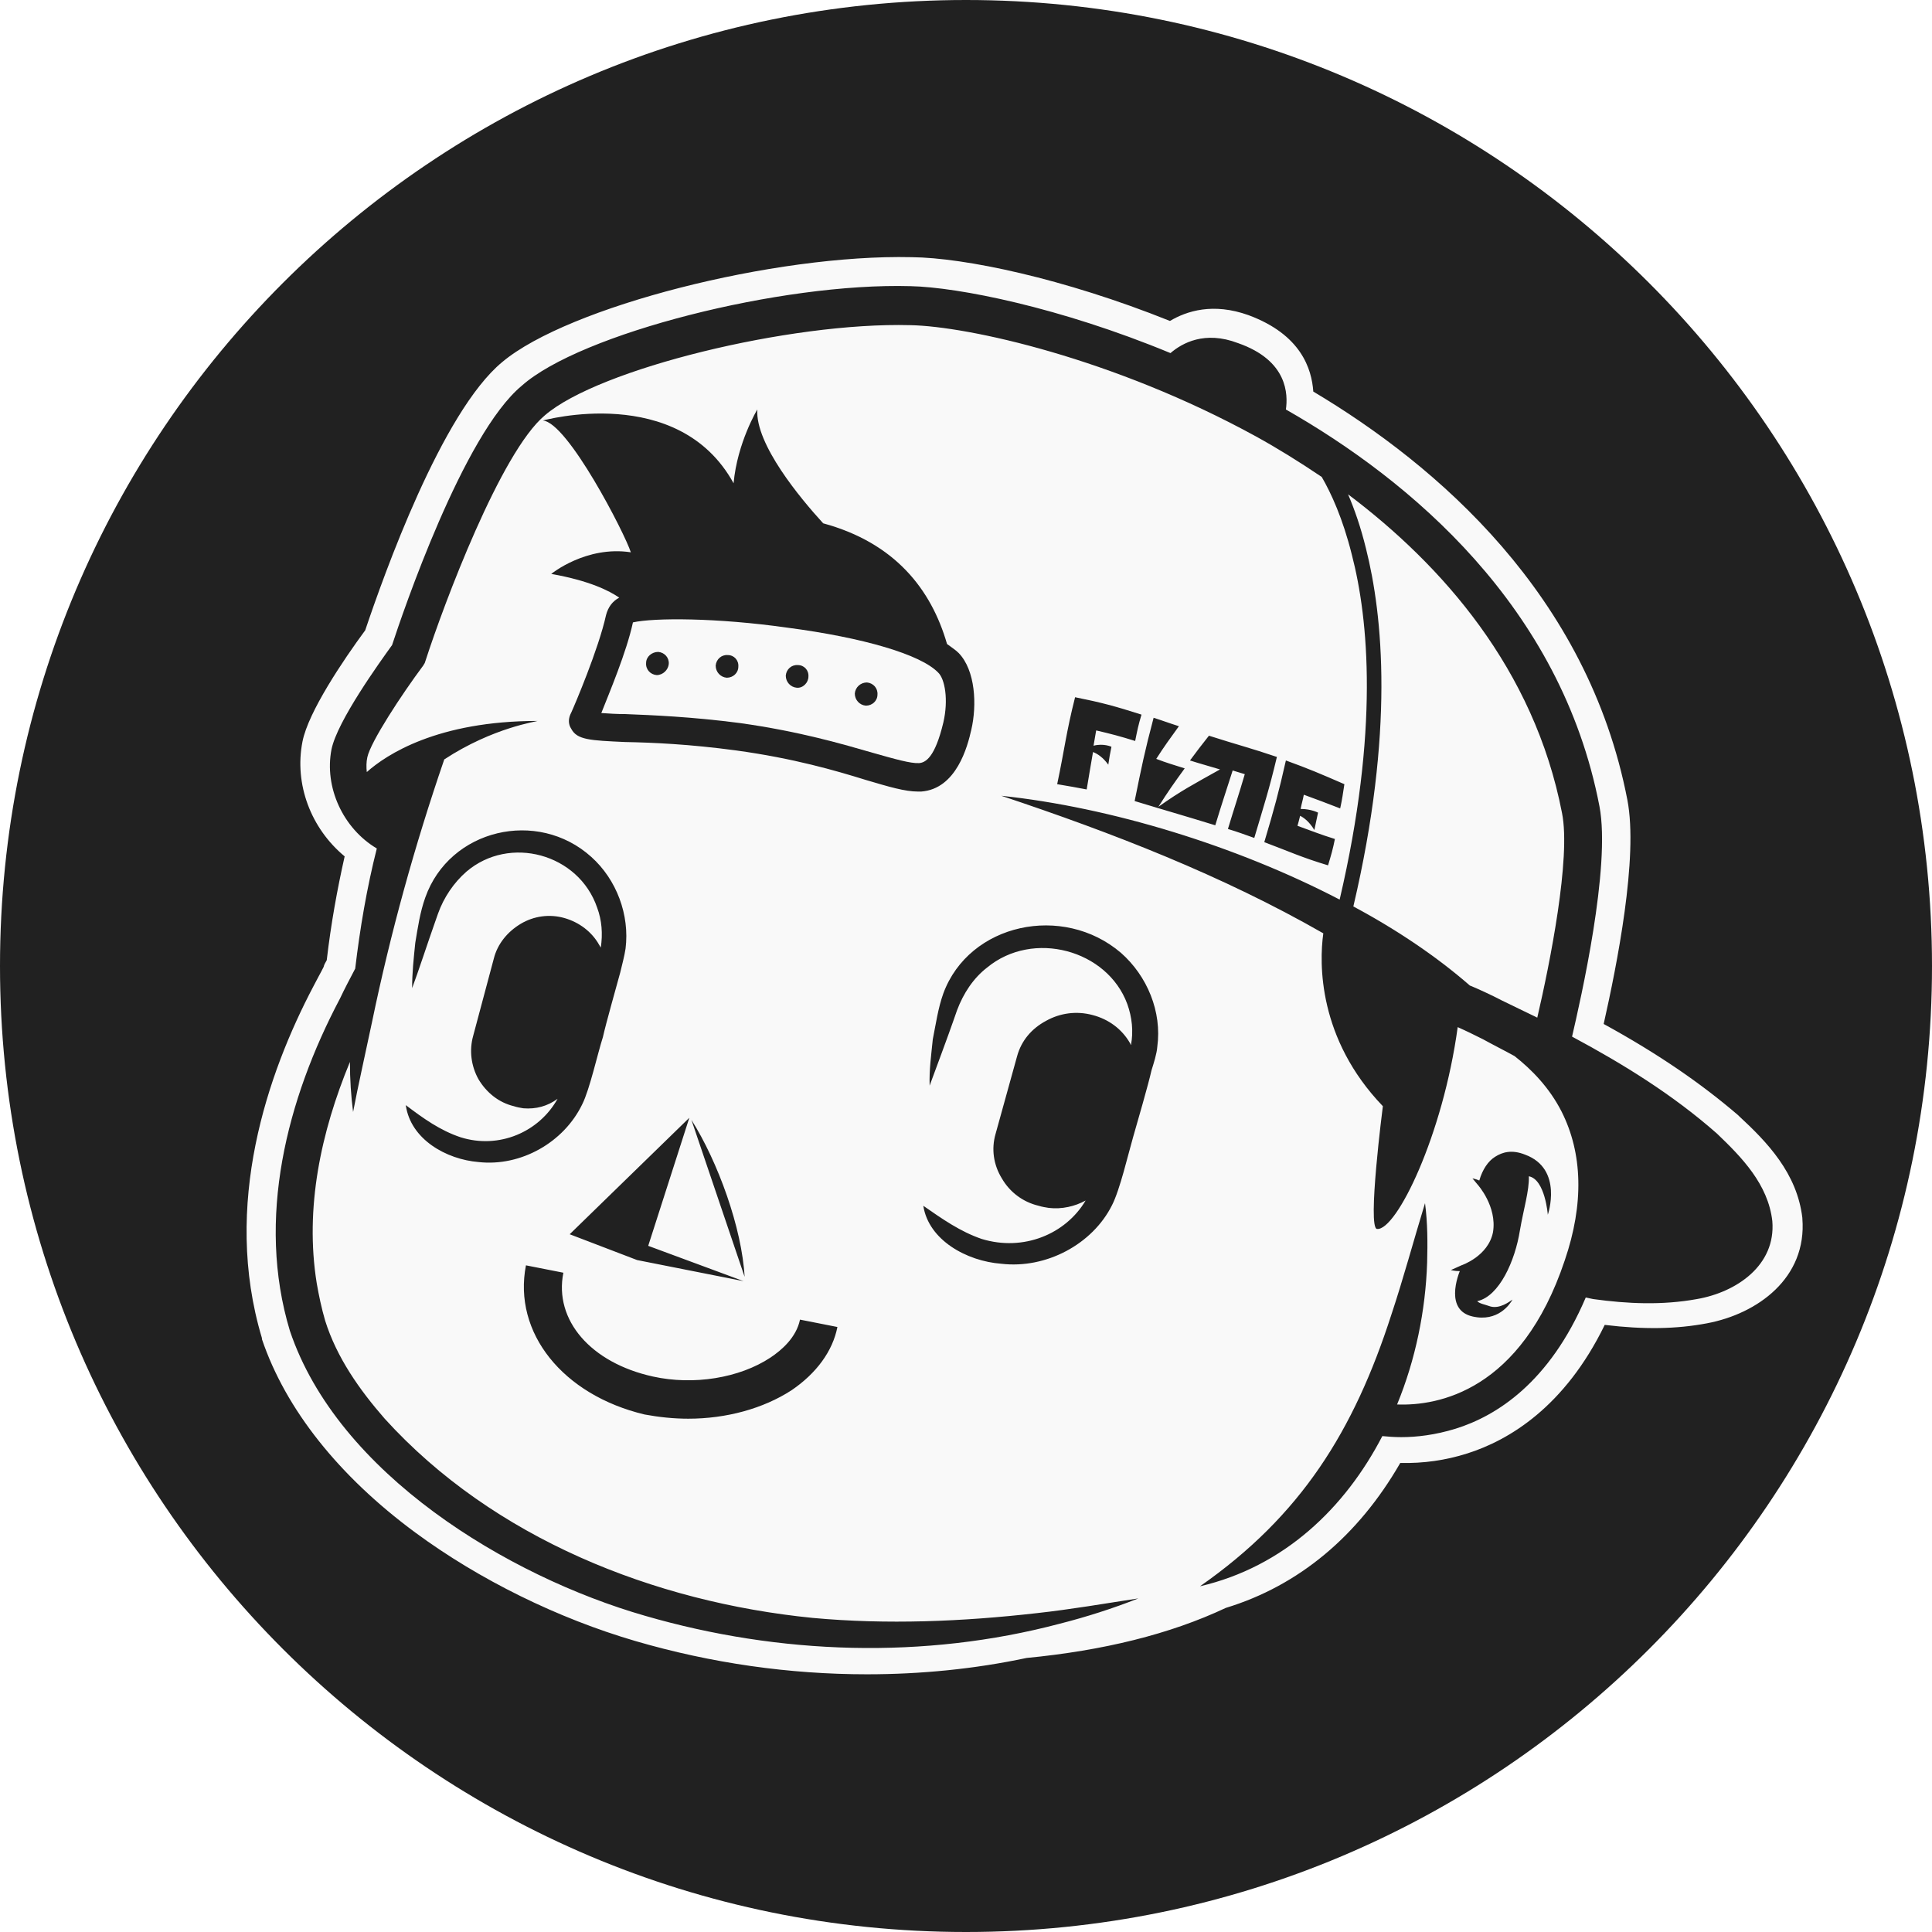
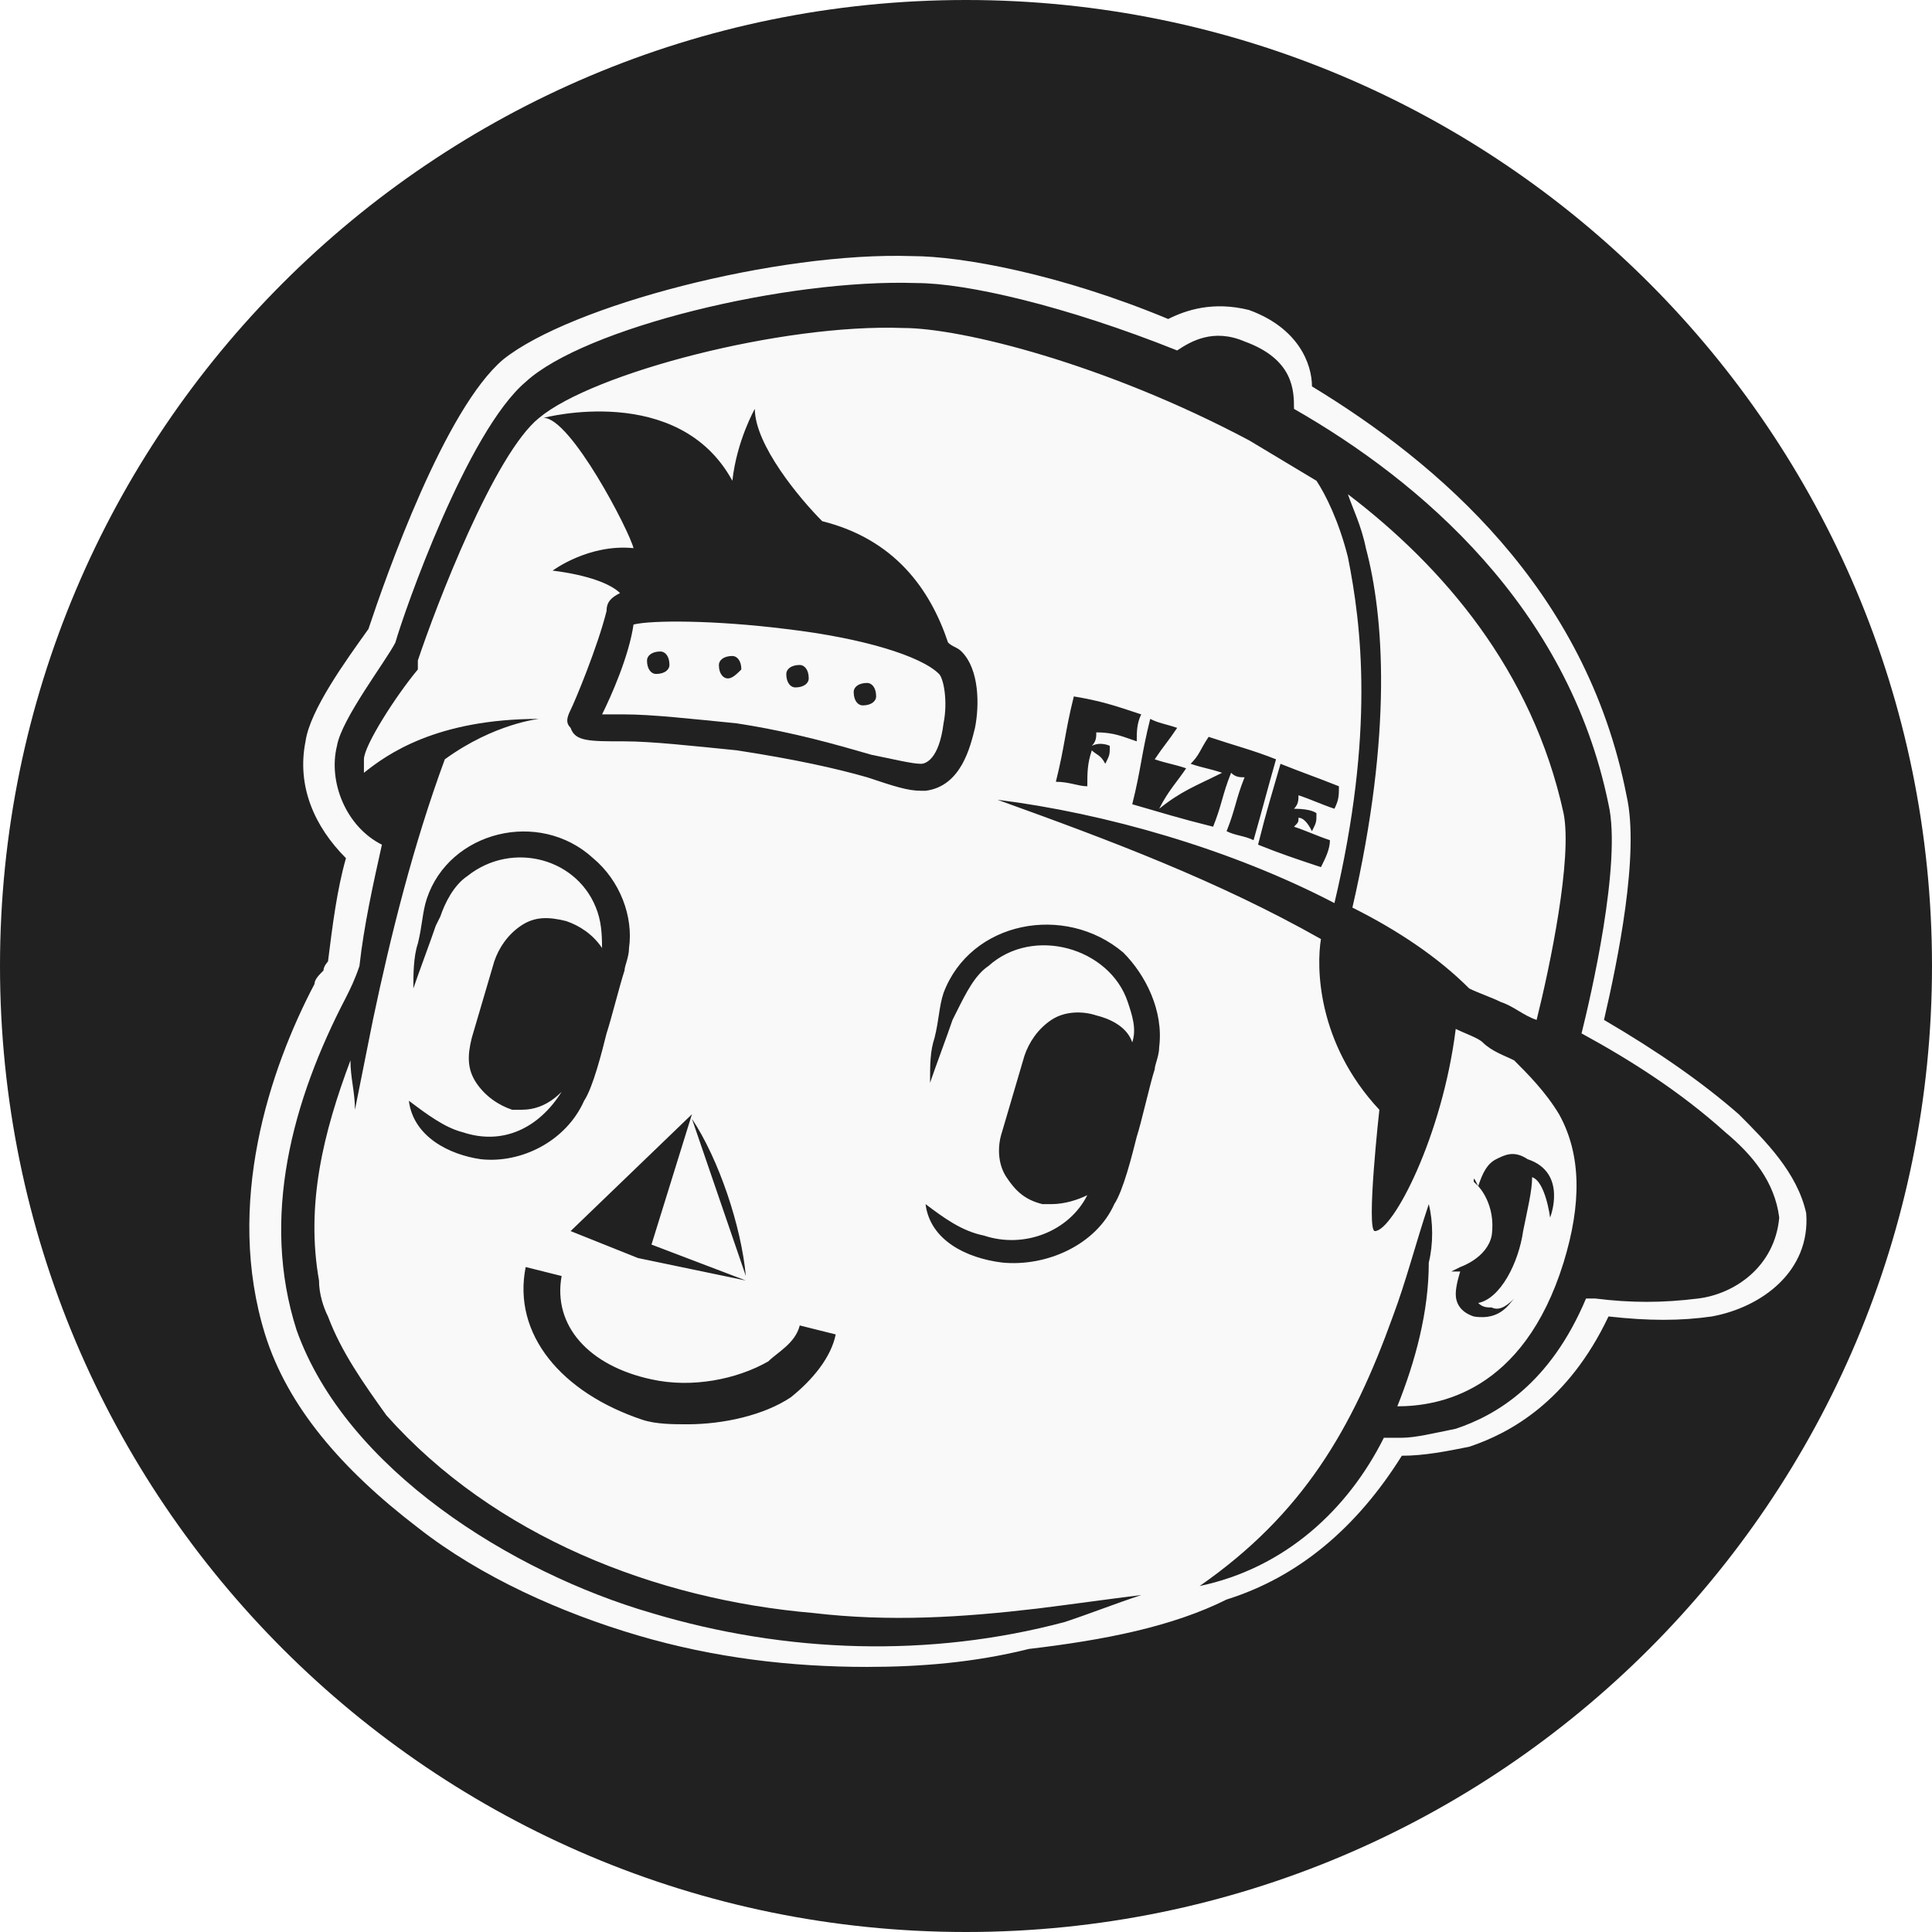
- <svg xmlns="http://www.w3.org/2000/svg" version="1.1" id="a" x="0px" y="0px" viewBox="0 0 366.6 366.6" style="enable-background:new 0 0 366.6 366.6;" xml:space="preserve">
+ <svg xmlns="http://www.w3.org/2000/svg" version="1.1" id="a" x="0px" y="0px" viewBox="0 0 43 43" style="enable-background:new 0 0 43 43;" xml:space="preserve">
  <style type="text/css">
	.st0{fill:#212121;}
	.st1{fill:#F9F9F9;}
</style>
-   <circle class="st0" cx="183.3" cy="183.3" r="183.3" />
  <g>
+     <circle class="st0" cx="21.5" cy="21.5" r="21.5" />
    <g>
      <g>
-         <path class="st1" d="M255.8,93.8c1.2,2.8,2.4,6.2,3.4,10.3c3.2,12.7,5.4,34.7-2.4,67.9c8.4,4.5,15.9,9.6,22.1,15     c1.5,0.6,4.5,2,6,2.8c2.3,1.1,4.5,2.2,6.8,3.3c2.4-10.3,6.4-30.3,4.7-38.8C291.1,126.9,273.6,107.2,255.8,93.8z" />
-         <path class="st1" d="M174.4,144.8c1.2-0.1,3-1,4.6-7.7c1-4.3,0.3-8.3-1-9.5c-3.3-3.4-14.1-6.6-28.6-8.5     c-13.4-1.9-25.3-1.9-29.3-1c-1.2,5.6-4.5,13.4-6,17.2c1.3,0.1,3,0.2,4.6,0.2c5,0.2,12.5,0.5,21.7,1.7c11.4,1.6,19.5,4,25.4,5.7     C169.7,144,172.8,144.9,174.4,144.8z M124.6,128.1c-1.2-0.1-2.1-1.1-2-2.3c0-1.2,1.1-2.1,2.3-2.1c1.2,0.1,2.1,1.1,2,2.3     C126.8,127.1,125.8,128.1,124.6,128.1z M137.9,128.6c-1.2-0.1-2.1-1.1-2.1-2.3c0.1-1.2,1.1-2.1,2.3-2c1.2,0,2.1,1,2,2.2     C140.1,127.7,139.1,128.6,137.9,128.6z M151.2,130.5c-1.2-0.1-2.1-1.1-2.1-2.3c0.1-1.2,1.1-2.1,2.3-2c1.2,0,2.1,1,2,2.2     C153.4,129.5,152.4,130.6,151.2,130.5z M162.2,131.6c0.1-1.2,1.1-2.1,2.3-2.1c1.2,0.1,2.1,1.1,2,2.3c0,1.2-1,2.1-2.2,2.1     C163.1,133.8,162.2,132.8,162.2,131.6z" />
-         <path class="st1" d="M330,211.8c-0.1-0.1-0.1-0.1-0.2-0.2c-7-6-15.1-11.6-25.5-17.3c2.5-11.1,6.6-31.6,4.5-42.5     c-7.5-38.9-36.1-63.5-59.6-77.5c-0.3-4.3-2.3-10.8-12.3-14.5c-6.7-2.4-11.7-0.8-14.9,1.1c-20.2-8.1-39-12-49-12.1     c-26-0.6-65.2,9.4-77.7,19.9c-11.5,9.5-22.5,40.5-26,50.9c-4.2,5.7-10.8,15.5-11.9,21.1c-1.6,8.1,1.6,16.5,8,21.8     c-1.4,6.2-2.6,12.8-3.4,19.7c-0.2,0.4-0.5,0.8-0.6,1.3c-0.6,1.2-1.3,2.4-1.9,3.6c-8.7,16.5-17.4,41.5-9.8,66.8c0,0.1,0,0.1,0,0.2     c4.5,13.3,14.6,26,29.1,36.7c12.2,9,27.1,16.3,41.8,20.6c14.4,4.2,29.2,6.3,43.9,6.3c10.2,0,20.4-1,30.3-3.1     c14.5-1.4,27.2-4.5,37.8-9.5c13.8-4.2,25.1-13.6,33.1-27.5c4.4,0.1,8.6-0.5,12.7-1.8c7.9-2.5,18.5-8.8,26.1-24.4     c7.4,0.9,13.6,0.8,19.4-0.3c9.6-1.8,19-8.6,18.1-19.9v-0.1C341,222.6,335.3,216.7,330,211.8z M219.6,198.6     c-0.1,1.4-0.7,3.2-1.1,4.5c-0.6,2.7-2.7,9.9-3.5,12.7c-0.9,3.1-2.5,10-4,12.9c-3.7,7.4-12.5,12.1-21,11.1     c-6.6-0.5-13.8-4.5-14.8-11c3.6,2.5,7,4.9,11.1,6.3c7.9,2.4,15.9-0.9,19.7-7.3c-2,1.1-4.5,1.7-7,1.4c-0.6-0.1-1.3-0.2-1.9-0.4     c-3-0.7-5.5-2.6-7-5.2c-1.6-2.6-2-5.6-1.2-8.4l4.1-14.8c0.8-2.9,2.7-5.2,5.5-6.7c2.7-1.5,5.8-1.9,8.8-1.1     c3.1,0.8,5.6,2.7,7.1,5.3c0.1,0.1,0.1,0.3,0.2,0.4c0.5-2.6,0.2-5.3-0.7-7.8c-3.8-10.3-17.9-14.1-26.6-6.9c-2.6,2-4.5,4.9-5.7,8.1     l-0.7,2c-0.9,2.6-3.5,9.6-4.5,12.3c-0.1-3,0.3-5.8,0.6-8.8c0.6-3,1-5.9,2-8.7c4.9-13.3,22.7-17.1,33.7-7.7     C217.7,185.2,220.5,192,219.6,198.6z M99.3,210.3c-0.6-0.1-1.2-0.2-1.8-0.4c-2.9-0.7-5.2-2.6-6.7-5.1c-1.4-2.5-1.8-5.5-1-8.3     l3.9-14.6c0.7-2.8,2.6-5.1,5.1-6.6s5.5-1.9,8.3-1.1c2.8,0.8,5.2,2.6,6.6,5.1c0.1,0.2,0.2,0.3,0.3,0.5c0.4-2.6,0.2-5.2-0.7-7.6     c-3.5-10.2-16.6-13.8-24.8-6.8c-2.4,2.1-4.3,4.9-5.4,8l-0.7,2c-0.9,2.5-3.2,9.5-4.2,12.1c0-2.9,0.3-5.7,0.6-8.6     c0.5-3,0.9-5.8,1.9-8.6c4.6-13,21.3-16.9,31.5-7.7c4.8,4.3,7.3,11,6.5,17.4c-0.2,1.4-0.7,3.2-1,4.5c-0.7,2.6-2.7,9.6-3.3,12.3     c-1,3.1-2.5,9.9-3.9,12.7c-3.5,7.3-11.7,11.9-19.7,11c-6.1-0.5-12.9-4.3-13.8-10.8c3.3,2.5,6.5,4.8,10.4,6.1     c7.3,2.3,14.9-1,18.4-7.3C103.9,209.9,101.7,210.5,99.3,210.3z M141.1,243.1l-20.2-4l-12.8-4.9l22.7-22.1l-7.8,24.3L141.1,243.1z      M131.2,212.5c5,7.9,9.6,20.5,10.1,29.9v-0.1L131.2,212.5z M99.8,240.1l7.1,1.4c-1.8,9,5.2,17.1,17,19.7     c7.7,1.7,16.4,0.3,22.3-3.6c2.1-1.4,4.9-3.8,5.6-7.2l7.1,1.4c-0.9,4.6-4,8.8-8.7,12c-5.4,3.5-12.4,5.4-19.6,5.4     c-2.8,0-5.6-0.3-8.3-0.8C106.8,264.7,97.3,252.9,99.8,240.1z M139.7,142.4c-8.9-1.2-15.9-1.5-21.1-1.6c-6.6-0.3-9.1-0.4-10.2-2.5     c-0.6-0.9-0.6-2,0-3.1c0.6-1.3,5.2-12.1,6.6-18.5c0.4-1.5,1.2-2.6,2.5-3.3c-1.9-1.3-5.6-3.2-12.9-4.5c0,0,6.6-5.4,15.1-4.1     c-1.1-3.5-12-24.7-16.7-25c0,0,25.7-7.2,36.2,11.9c0.7-7.7,4.5-14,4.5-14c-0.4,6.6,8.2,16.9,12.5,21.6     c13.6,3.7,20.5,12.5,23.5,22.9c0.8,0.6,1.6,1.1,2.2,1.7c3.2,3.3,3.5,9.9,2.4,14.6c-0.7,3.1-2.8,11.2-9.5,11.7c-0.2,0-0.4,0-0.6,0     c-2.5,0-5.5-0.9-9.9-2.2C158.5,146.2,150.6,143.9,139.7,142.4z M322,246.5c-6.6,1.2-13.2,0.9-19.7,0c-0.5-0.1-0.9-0.2-1.4-0.3     c-6.9,16.2-17,22.5-24.7,24.9c-3.9,1.2-7.4,1.6-10.3,1.6c-1.4,0-2.6-0.1-3.6-0.2c-7.1,13.7-18.7,24.8-34.6,28.5     c19.2-13.4,29.2-29.5,36.3-51.5c2.3-6.9,4.2-14,6.4-21.2c0.5,3.8,0.5,7.5,0.4,11.3c-0.3,9.1-2.2,18.4-5.7,26.9     c7.7,0.3,23.5-2.5,31.8-27.3c3.7-10.8,3.4-20.4-0.6-28.3c-2.3-4.5-5.6-7.9-8.9-10.5c-2-1.1-4-2.1-6-3.2c-1.2-0.6-3.2-1.6-4.8-2.3     c-2.8,20.5-11.6,38.6-15.3,38.3c-1.9-0.1,1.1-23.3,1.1-23.3c-12.3-12.8-12.1-27.1-11.3-32.8C231.9,166.1,211,158,190,151     c20.8,2.2,44.6,9.5,64.2,19.7c7.5-32.1,5.5-53.2,2.3-65.5c-1.7-6.8-3.9-11.6-5.7-14.7c-4.3-2.9-8.5-5.5-12.5-7.7     c-27-14.8-54.6-20.9-65.6-21.1c-22.8-0.6-59.1,8.3-69.3,17.1c-8.4,7-19.2,35.9-22.6,46.4l-0.2,0.6l-0.3,0.5     c-4.1,5.5-10,14.5-10.6,17.4c-0.2,0.9-0.2,1.9-0.1,2.8c3.7-3.3,13.4-9.7,32.4-9.7c0,0.1-8.4,1.2-17.7,7.3     c-5.6,16.3-10.2,32.9-13.7,49.8c-0.9,4.3-2.8,12.8-3.6,17.1c-0.4-3.1-0.6-6.2-0.6-9.5c-5.5,13.3-8.6,27.7-6.3,42     c0.4,2.3,0.9,4.7,1.6,7.1c2.2,7,6.5,13.1,11.3,18.6c20.6,22.7,51.1,34.8,81.2,37.8c14.1,1.3,28.4,0.7,42.5-0.9     c6.4-0.7,12.8-1.8,19.3-2.8c-4.8,1.9-9.8,3.5-14.9,4.8c-25.7,6.8-53.2,5.9-78.7-1.5c-26.1-7.5-58.3-27-67.4-54.1     c-6.4-21.2-0.6-43.9,9.5-63c0.9-1.9,1.9-3.8,2.9-5.7c0.9-7.6,2.2-15.3,4.1-22.8c-6.4-3.8-10-11.6-8.6-18.8     c1.1-5.4,9.2-16.6,11.5-19.8c2-6.1,13.5-40,24.6-49.2c11.1-9.9,49.2-19.6,73.8-18.9c9,0.2,28.3,4,49.3,12.7     c2.2-1.9,6.5-4.3,12.8-1.9c9.5,3.3,9.5,9.8,9.1,12.6c23.5,13.4,52.2,37.3,59.5,75.3c2.2,11.5-3.6,36.8-5.2,43.7     c9.7,5.2,19.1,11,27.5,18.4c4.7,4.5,9.7,9.6,10.5,16.6C337,240.1,329.5,245.2,322,246.5z M280.4,224.8l-1-1.2     c0,0,0.6,0.1,1.3,0.4c0.6-2.1,1.7-3.7,3-4.5c1.4-0.9,3.2-1.4,5.7-0.4c7.3,2.7,4.3,11.4,4.3,11.4s-0.5-6.7-3.6-7.3     c0.1,2.7-1,6.2-1.7,10.3c-0.9,5.7-3.9,12.5-8.1,13.4c0.5,0.5,1.4,0.6,2.5,1c1.8,0.5,3.6-0.9,4.2-1.3c-0.5,0.9-2.8,4.3-7.6,3.2     c-2.6-0.6-3.3-2.5-3.3-4.4c0-2.1,0.9-4.2,0.9-4.2c-0.9,0-1.7-0.2-1.7-0.2l2-0.9c0,0,5.1-1.7,6-6.3     C284.1,228.9,280.4,224.8,280.4,224.8z M224.8,145.8c-2.1,2.9-3.1,4.3-5,7.3c4.2-3,6.7-4.3,11.7-7.1c-2.3-0.7-3.5-1-5.7-1.7     c1.4-1.9,2.1-2.8,3.6-4.7c5.3,1.7,8.1,2.4,12.8,4h0.1c-1.5,6.3-2.4,9-4.3,15.4c-2-0.7-3-1.1-5-1.7c1.3-4.3,2-6.3,3.2-10.4     c-0.9-0.3-1.4-0.4-2.3-0.7c-1.3,4.1-2,6.1-3.3,10.4c-6.5-2-9.4-2.8-15.3-4.6c1.3-6.4,1.9-9.4,3.6-15.8c1.9,0.6,2.9,1,4.8,1.6     c-1.8,2.5-2.7,3.7-4.3,6.2C221.5,144.8,222.6,145.1,224.8,145.8z M250.1,154.2c-0.3,1.3-0.4,2-0.7,3.3c-0.9-1.5-1.9-2.3-2.7-2.7     c-0.2,0.8-0.3,1.2-0.5,1.9c2.8,1,4.2,1.6,7.1,2.5c-0.4,2-0.7,3-1.3,5c-5-1.5-7.3-2.6-12.1-4.4c1.9-6.4,2.7-9.3,4.1-15.5     c4.4,1.6,6.5,2.5,11.1,4.5c-0.3,1.9-0.4,2.8-0.8,4.6c-2.8-1.1-4.2-1.6-6.9-2.6c-0.2,1.1-0.4,1.6-0.6,2.7     C248.8,153.5,250.1,154.2,250.1,154.2z M215.4,140.6c-2.9-0.9-4.4-1.3-7.4-2c-0.2,1.2-0.3,1.7-0.5,2.9c1.9-0.5,3.4,0.2,3.4,0.2     c-0.3,1.4-0.4,2.1-0.6,3.4c-1-1.4-2.1-2.1-2.9-2.4c-0.5,2.8-0.7,4.2-1.2,7.1c-2.1-0.4-3.2-0.6-5.6-1c1.4-6.6,1.7-9.8,3.4-16.5     c5,1,7.6,1.7,12.6,3.3C216,137.6,215.8,138.6,215.4,140.6z" />
+         <g>
+           <path class="st1" d="M30,11c0.1,0.3,0.3,0.7,0.4,1.2c0.4,1.5,0.6,4.1-0.3,8c1,0.5,1.9,1.1,2.6,1.8c0.2,0.1,0.5,0.2,0.7,0.3      c0.3,0.1,0.5,0.3,0.8,0.4c0.3-1.2,0.8-3.6,0.6-4.6C34.1,14.9,32.1,12.6,30,11z" />
+           <path class="st1" d="M20.5,17c0.1,0,0.4-0.1,0.5-0.9c0.1-0.5,0-1-0.1-1.1c-0.4-0.4-1.7-0.8-3.4-1c-1.6-0.2-3-0.2-3.4-0.1      c-0.1,0.7-0.5,1.6-0.7,2c0.2,0,0.4,0,0.5,0c0.6,0,1.5,0.1,2.5,0.2c1.3,0.2,2.3,0.5,3,0.7C19.9,16.9,20.3,17,20.5,17z M14.6,15      c-0.1,0-0.2-0.1-0.2-0.3c0-0.1,0.1-0.2,0.3-0.2c0.1,0,0.2,0.1,0.2,0.3C14.9,14.9,14.8,15,14.6,15z M16.2,15.1      c-0.1,0-0.2-0.1-0.2-0.3c0-0.1,0.1-0.2,0.3-0.2c0.1,0,0.2,0.1,0.2,0.3C16.4,15,16.3,15.1,16.2,15.1z M17.7,15.3      c-0.1,0-0.2-0.1-0.2-0.3c0-0.1,0.1-0.2,0.3-0.2c0.1,0,0.2,0.1,0.2,0.3C18,15.2,17.9,15.3,17.7,15.3z M19,15.4      c0-0.1,0.1-0.2,0.3-0.2c0.1,0,0.2,0.1,0.2,0.3c0,0.1-0.1,0.2-0.3,0.2C19.1,15.7,19,15.6,19,15.4z" />
+           <path class="st1" d="M38.7,24.8C38.7,24.8,38.7,24.8,38.7,24.8c-0.8-0.7-1.8-1.4-3-2.1c0.3-1.3,0.8-3.7,0.5-5      c-0.9-4.6-4.2-7.4-7-9.1c0-0.5-0.3-1.3-1.4-1.7C27,6.7,26.4,6.9,26,7.1c-2.4-1-4.6-1.4-5.7-1.4c-3-0.1-7.6,1.1-9.1,2.3      c-1.3,1.1-2.6,4.8-3,6c-0.5,0.7-1.3,1.8-1.4,2.5c-0.2,1,0.2,1.9,0.9,2.6c-0.2,0.7-0.3,1.5-0.4,2.3c0,0-0.1,0.1-0.1,0.2      C7.1,21.7,7,21.8,7,21.9c-1,1.9-2,4.9-1.1,7.8c0,0,0,0,0,0c0.5,1.6,1.7,3,3.4,4.3c1.4,1.1,3.2,1.9,4.9,2.4      c1.7,0.5,3.4,0.7,5.1,0.7c1.2,0,2.4-0.1,3.6-0.4c1.7-0.2,3.2-0.5,4.4-1.1c1.6-0.5,2.9-1.6,3.9-3.2c0.5,0,1-0.1,1.5-0.2      c0.9-0.3,2.2-1,3.1-2.9c0.9,0.1,1.6,0.1,2.3,0c1.1-0.2,2.2-1,2.1-2.3v0C40,26.1,39.3,25.4,38.7,24.8z M25.8,23.3      c0,0.2-0.1,0.4-0.1,0.5c-0.1,0.3-0.3,1.2-0.4,1.5c-0.1,0.4-0.3,1.2-0.5,1.5c-0.4,0.9-1.5,1.4-2.5,1.3c-0.8-0.1-1.6-0.5-1.7-1.3      c0.4,0.3,0.8,0.6,1.3,0.7c0.9,0.3,1.9-0.1,2.3-0.9c-0.2,0.1-0.5,0.2-0.8,0.2c-0.1,0-0.2,0-0.2,0c-0.4-0.1-0.6-0.3-0.8-0.6      c-0.2-0.3-0.2-0.7-0.1-1l0.5-1.7c0.1-0.3,0.3-0.6,0.6-0.8c0.3-0.2,0.7-0.2,1-0.1c0.4,0.1,0.7,0.3,0.8,0.6c0,0,0,0,0,0      c0.1-0.3,0-0.6-0.1-0.9c-0.4-1.2-2.1-1.7-3.1-0.8c-0.3,0.2-0.5,0.6-0.7,1l-0.1,0.2c-0.1,0.3-0.4,1.1-0.5,1.4c0-0.4,0-0.7,0.1-1      c0.1-0.4,0.1-0.7,0.2-1c0.6-1.6,2.7-2,4-0.9C25.5,21.7,25.9,22.5,25.8,23.3z M11.6,24.7c-0.1,0-0.1,0-0.2,0      c-0.3-0.1-0.6-0.3-0.8-0.6c-0.2-0.3-0.2-0.6-0.1-1l0.5-1.7c0.1-0.3,0.3-0.6,0.6-0.8s0.6-0.2,1-0.1c0.3,0.1,0.6,0.3,0.8,0.6      c0,0,0,0,0,0.1c0-0.3,0-0.6-0.1-0.9c-0.4-1.2-1.9-1.6-2.9-0.8c-0.3,0.2-0.5,0.6-0.6,0.9l-0.1,0.2c-0.1,0.3-0.4,1.1-0.5,1.4      c0-0.3,0-0.7,0.1-1c0.1-0.4,0.1-0.7,0.2-1c0.5-1.5,2.5-2,3.7-0.9c0.6,0.5,0.9,1.3,0.8,2c0,0.2-0.1,0.4-0.1,0.5      c-0.1,0.3-0.3,1.1-0.4,1.4c-0.1,0.4-0.3,1.2-0.5,1.5c-0.4,0.9-1.4,1.4-2.3,1.3c-0.7-0.1-1.5-0.5-1.6-1.3      c0.4,0.3,0.8,0.6,1.2,0.7c0.9,0.3,1.7-0.1,2.2-0.9C12.2,24.6,11.9,24.7,11.6,24.7z M16.6,28.5L14.2,28l-1.5-0.6l2.7-2.6      l-0.9,2.9L16.6,28.5z M15.4,24.9c0.6,0.9,1.1,2.4,1.2,3.5v0L15.4,24.9z M11.7,28.2l0.8,0.2c-0.2,1.1,0.6,2,2,2.3      c0.9,0.2,1.9,0,2.6-0.4c0.2-0.2,0.6-0.4,0.7-0.8l0.8,0.2c-0.1,0.5-0.5,1-1,1.4c-0.6,0.4-1.5,0.6-2.3,0.6c-0.3,0-0.7,0-1-0.1      C12.5,31,11.4,29.7,11.7,28.2z M16.4,16.7c-1-0.1-1.9-0.2-2.5-0.2c-0.8,0-1.1,0-1.2-0.3c-0.1-0.1-0.1-0.2,0-0.4      c0.1-0.2,0.6-1.4,0.8-2.2c0-0.2,0.1-0.3,0.3-0.4c-0.2-0.2-0.7-0.4-1.5-0.5c0,0,0.8-0.6,1.8-0.5c-0.1-0.4-1.4-2.9-2-2.9      c0,0,3-0.8,4.2,1.4c0.1-0.9,0.5-1.6,0.5-1.6c0,0.8,1,2,1.5,2.5c1.6,0.4,2.4,1.5,2.8,2.7c0.1,0.1,0.2,0.1,0.3,0.2      c0.4,0.4,0.4,1.2,0.3,1.7c-0.1,0.4-0.3,1.3-1.1,1.4c0,0,0,0-0.1,0c-0.3,0-0.6-0.1-1.2-0.3C18.6,17.1,17.7,16.9,16.4,16.7z       M37.8,28.9c-0.8,0.1-1.5,0.1-2.3,0c-0.1,0-0.1,0-0.2,0c-0.8,1.9-2,2.6-2.9,2.9c-0.5,0.1-0.9,0.2-1.2,0.2c-0.2,0-0.3,0-0.4,0      c-0.8,1.6-2.2,2.9-4.1,3.3c2.3-1.6,3.4-3.5,4.3-6c0.3-0.8,0.5-1.6,0.8-2.5c0.1,0.4,0.1,0.9,0,1.3c0,1.1-0.3,2.2-0.7,3.2      c0.9,0,2.8-0.3,3.7-3.2c0.4-1.3,0.4-2.4-0.1-3.3c-0.3-0.5-0.7-0.9-1-1.2c-0.2-0.1-0.5-0.2-0.7-0.4c-0.1-0.1-0.4-0.2-0.6-0.3      c-0.3,2.4-1.4,4.5-1.8,4.5c-0.2,0,0.1-2.7,0.1-2.7c-1.4-1.5-1.4-3.2-1.3-3.8c-2.3-1.3-4.7-2.2-7.2-3.1c2.4,0.3,5.2,1.1,7.5,2.3      c0.9-3.8,0.6-6.2,0.3-7.7c-0.2-0.8-0.5-1.4-0.7-1.7c-0.5-0.3-1-0.6-1.5-0.9c-3.2-1.7-6.4-2.5-7.7-2.5c-2.7-0.1-6.9,1-8.1,2      c-1,0.8-2.3,4.2-2.7,5.4l0,0.1l0,0.1c-0.5,0.6-1.2,1.7-1.2,2c0,0.1,0,0.2,0,0.3C8.6,16.8,9.7,16,12,16c0,0-1,0.1-2.1,0.9      c-0.7,1.9-1.2,3.9-1.6,5.8c-0.1,0.5-0.3,1.5-0.4,2c0-0.4-0.1-0.7-0.1-1.1c-0.6,1.6-1,3.2-0.7,4.9c0,0.3,0.1,0.6,0.2,0.8      c0.3,0.8,0.8,1.5,1.3,2.2c2.4,2.7,6,4.1,9.5,4.4c1.7,0.2,3.3,0.1,5-0.1c0.8-0.1,1.5-0.2,2.3-0.3c-0.6,0.2-1.1,0.4-1.7,0.6      c-3,0.8-6.2,0.7-9.2-0.2c-3.1-0.9-6.8-3.2-7.9-6.3c-0.8-2.5-0.1-5.1,1.1-7.4c0.1-0.2,0.2-0.4,0.3-0.7c0.1-0.9,0.3-1.8,0.5-2.7      c-0.8-0.4-1.2-1.4-1-2.2c0.1-0.6,1.1-1.9,1.3-2.3c0.2-0.7,1.6-4.7,2.9-5.8c1.3-1.2,5.8-2.3,8.7-2.2c1.1,0,3.3,0.5,5.8,1.5      c0.3-0.2,0.8-0.5,1.5-0.2c1.1,0.4,1.1,1.1,1.1,1.5c2.8,1.6,6.1,4.4,7,8.8c0.3,1.3-0.4,4.3-0.6,5.1c1.1,0.6,2.2,1.3,3.2,2.2      c0.6,0.5,1.1,1.1,1.2,1.9C39.5,28.2,38.6,28.8,37.8,28.9z M32.9,26.4l-0.1-0.1C32.8,26.2,32.8,26.2,32.9,26.4      c0.1-0.3,0.2-0.5,0.4-0.6c0.2-0.1,0.4-0.2,0.7,0c0.9,0.3,0.5,1.3,0.5,1.3s-0.1-0.8-0.4-0.9c0,0.3-0.1,0.7-0.2,1.2      c-0.1,0.7-0.5,1.5-1,1.6c0.1,0.1,0.2,0.1,0.3,0.1c0.2,0.1,0.4-0.1,0.5-0.2c-0.1,0.1-0.3,0.5-0.9,0.4c-0.3-0.1-0.4-0.3-0.4-0.5      c0-0.2,0.1-0.5,0.1-0.5c-0.1,0-0.2,0-0.2,0l0.2-0.1c0,0,0.6-0.2,0.7-0.7C33.3,26.8,32.9,26.4,32.9,26.4z M26.4,17.1      c-0.2,0.3-0.4,0.5-0.6,0.9c0.5-0.4,0.8-0.5,1.4-0.8c-0.3-0.1-0.4-0.1-0.7-0.2c0.2-0.2,0.2-0.3,0.4-0.6c0.6,0.2,1,0.3,1.5,0.5h0      c-0.2,0.7-0.3,1.1-0.5,1.8c-0.2-0.1-0.4-0.1-0.6-0.2c0.2-0.5,0.2-0.7,0.4-1.2c-0.1,0-0.2,0-0.3-0.1c-0.2,0.5-0.2,0.7-0.4,1.2      c-0.8-0.2-1.1-0.3-1.8-0.5c0.2-0.8,0.2-1.1,0.4-1.9c0.2,0.1,0.3,0.1,0.6,0.2c-0.2,0.3-0.3,0.4-0.5,0.7C26,17,26.1,17,26.4,17.1z       M29.3,18.1c0,0.2,0,0.2-0.1,0.4c-0.1-0.2-0.2-0.3-0.3-0.3c0,0.1,0,0.1-0.1,0.2c0.3,0.1,0.5,0.2,0.8,0.3c0,0.2-0.1,0.4-0.2,0.6      c-0.6-0.2-0.9-0.3-1.4-0.5c0.2-0.8,0.3-1.1,0.5-1.8c0.5,0.2,0.8,0.3,1.3,0.5c0,0.2,0,0.3-0.1,0.5c-0.3-0.1-0.5-0.2-0.8-0.3      c0,0.1,0,0.2-0.1,0.3C29.2,18,29.3,18.1,29.3,18.1z M25.3,16.5c-0.3-0.1-0.5-0.2-0.9-0.2c0,0.1,0,0.2-0.1,0.3      c0.2-0.1,0.4,0,0.4,0c0,0.2,0,0.2-0.1,0.4c-0.1-0.2-0.2-0.2-0.3-0.3c-0.1,0.3-0.1,0.5-0.1,0.8c-0.2,0-0.4-0.1-0.7-0.1      c0.2-0.8,0.2-1.1,0.4-1.9c0.6,0.1,0.9,0.2,1.5,0.4C25.3,16.1,25.3,16.3,25.3,16.5z" />
+         </g>
      </g>
    </g>
  </g>
</svg>
